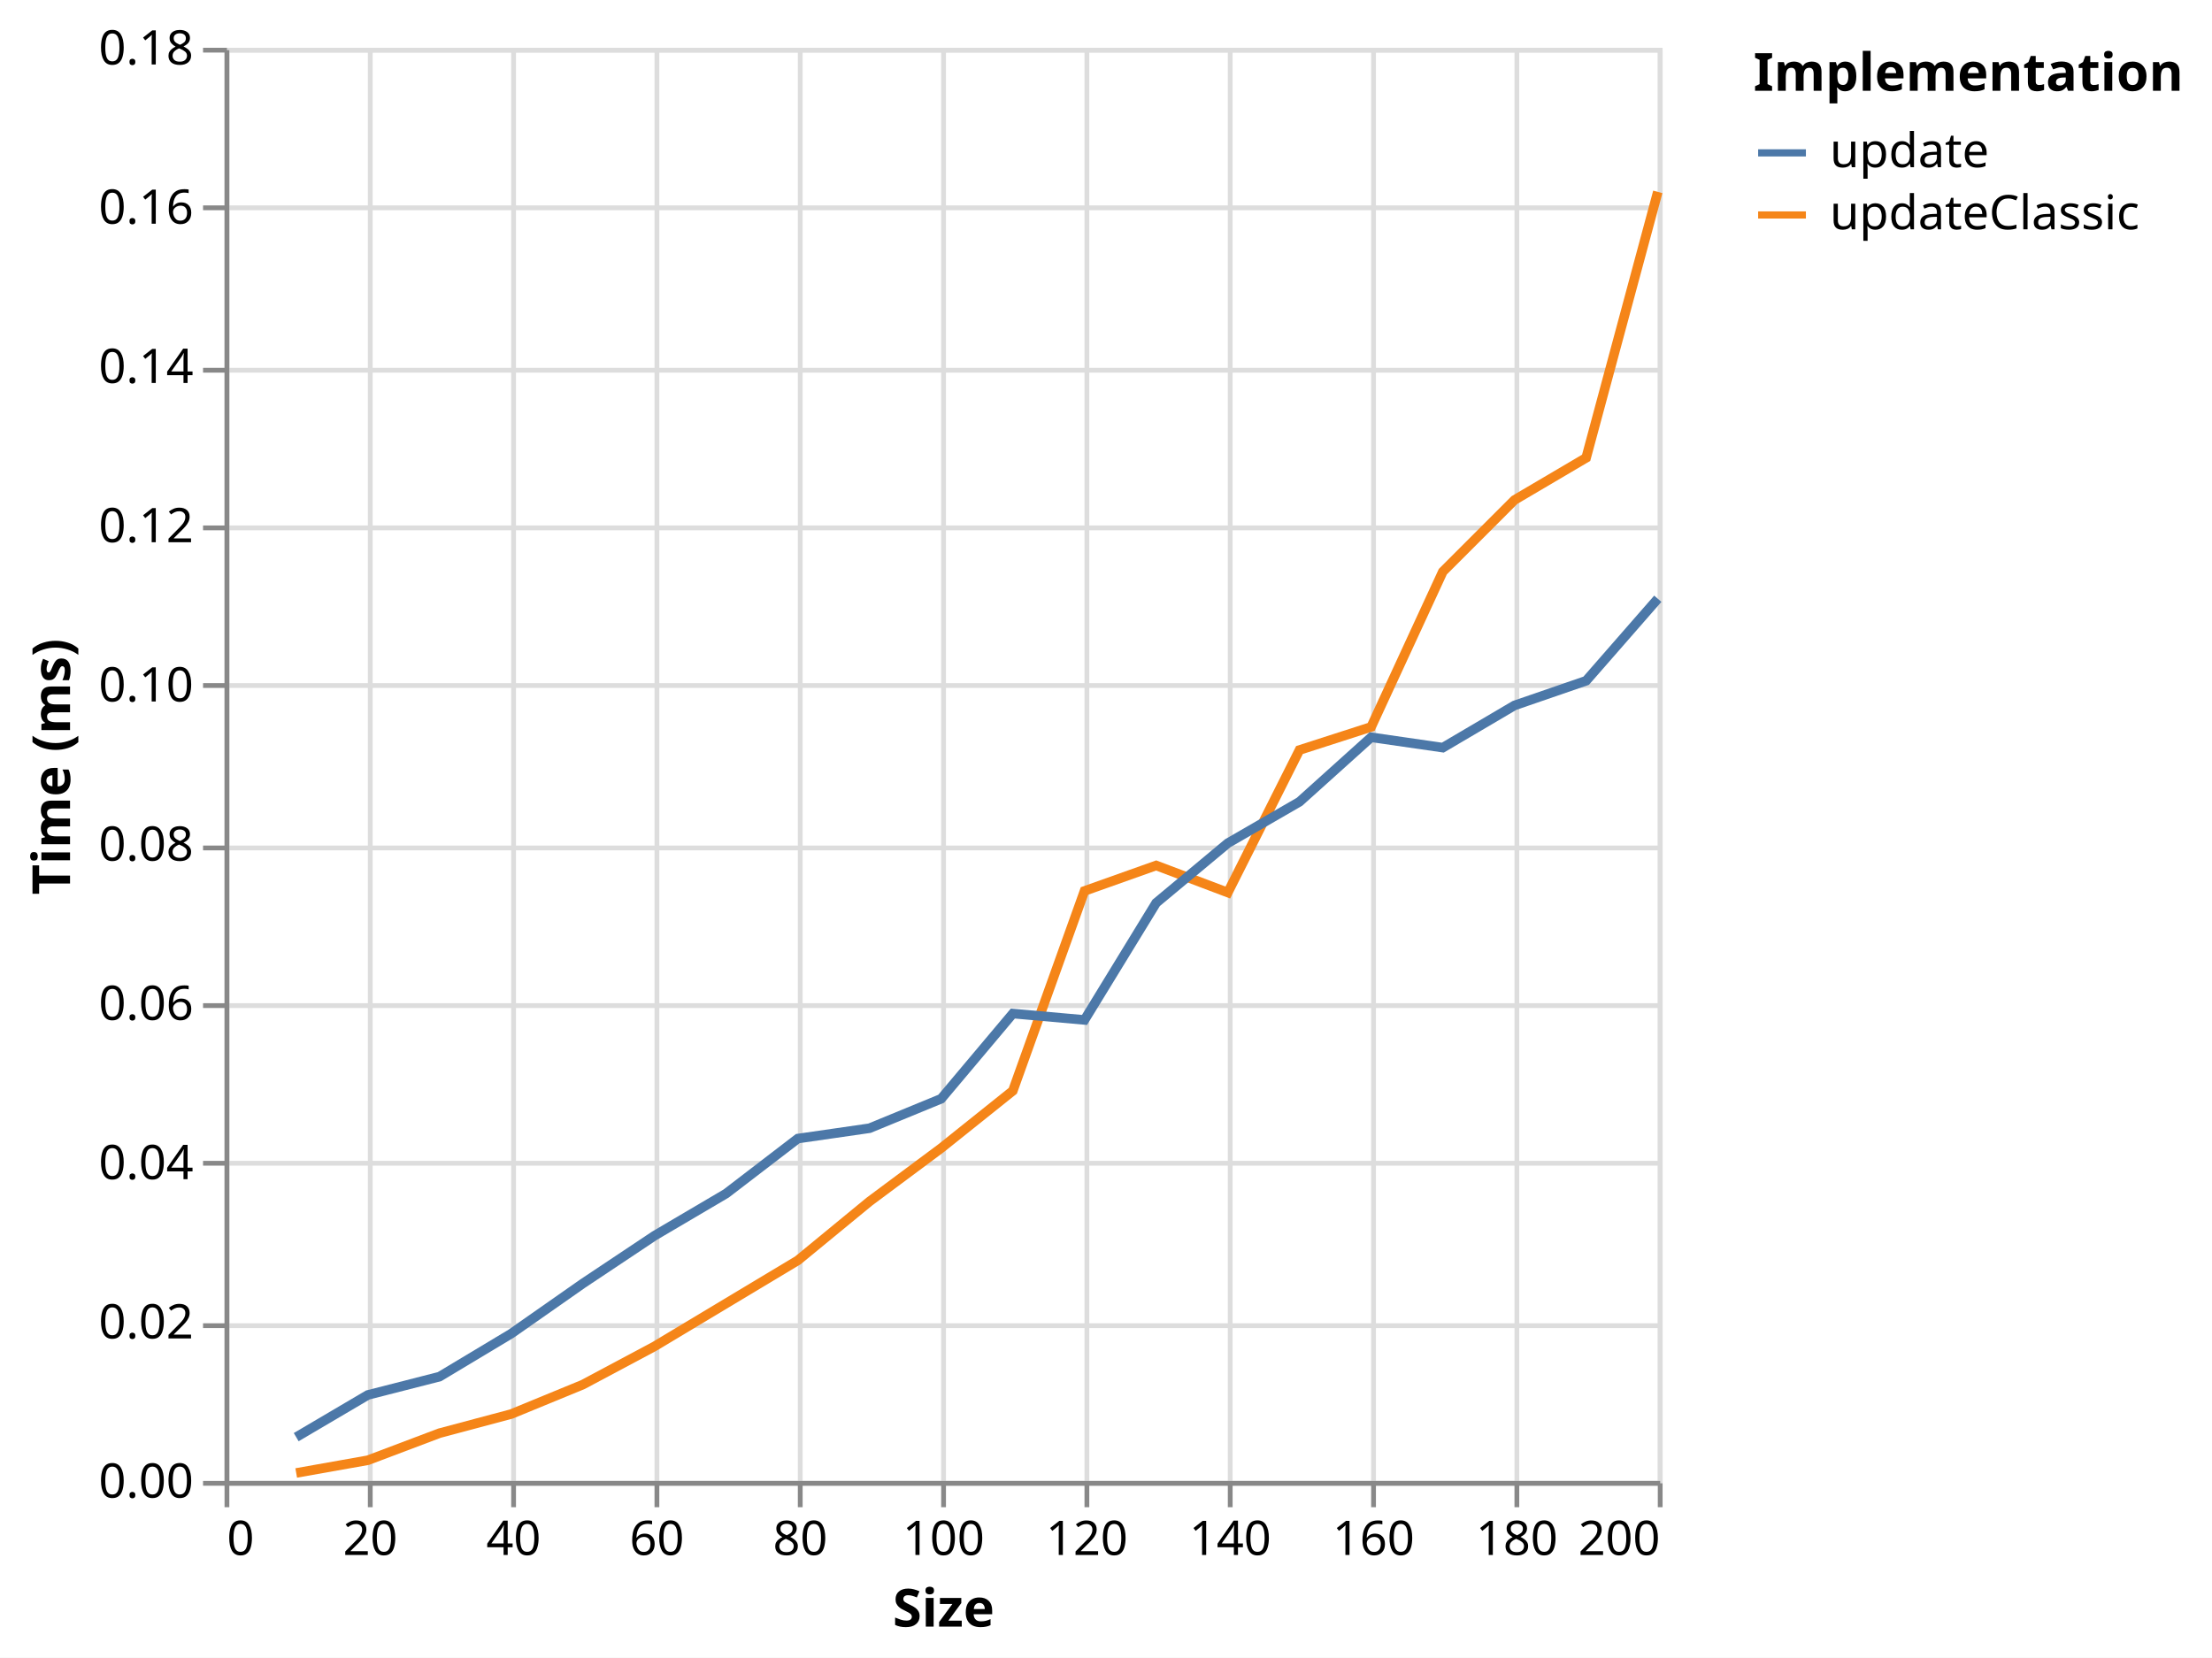
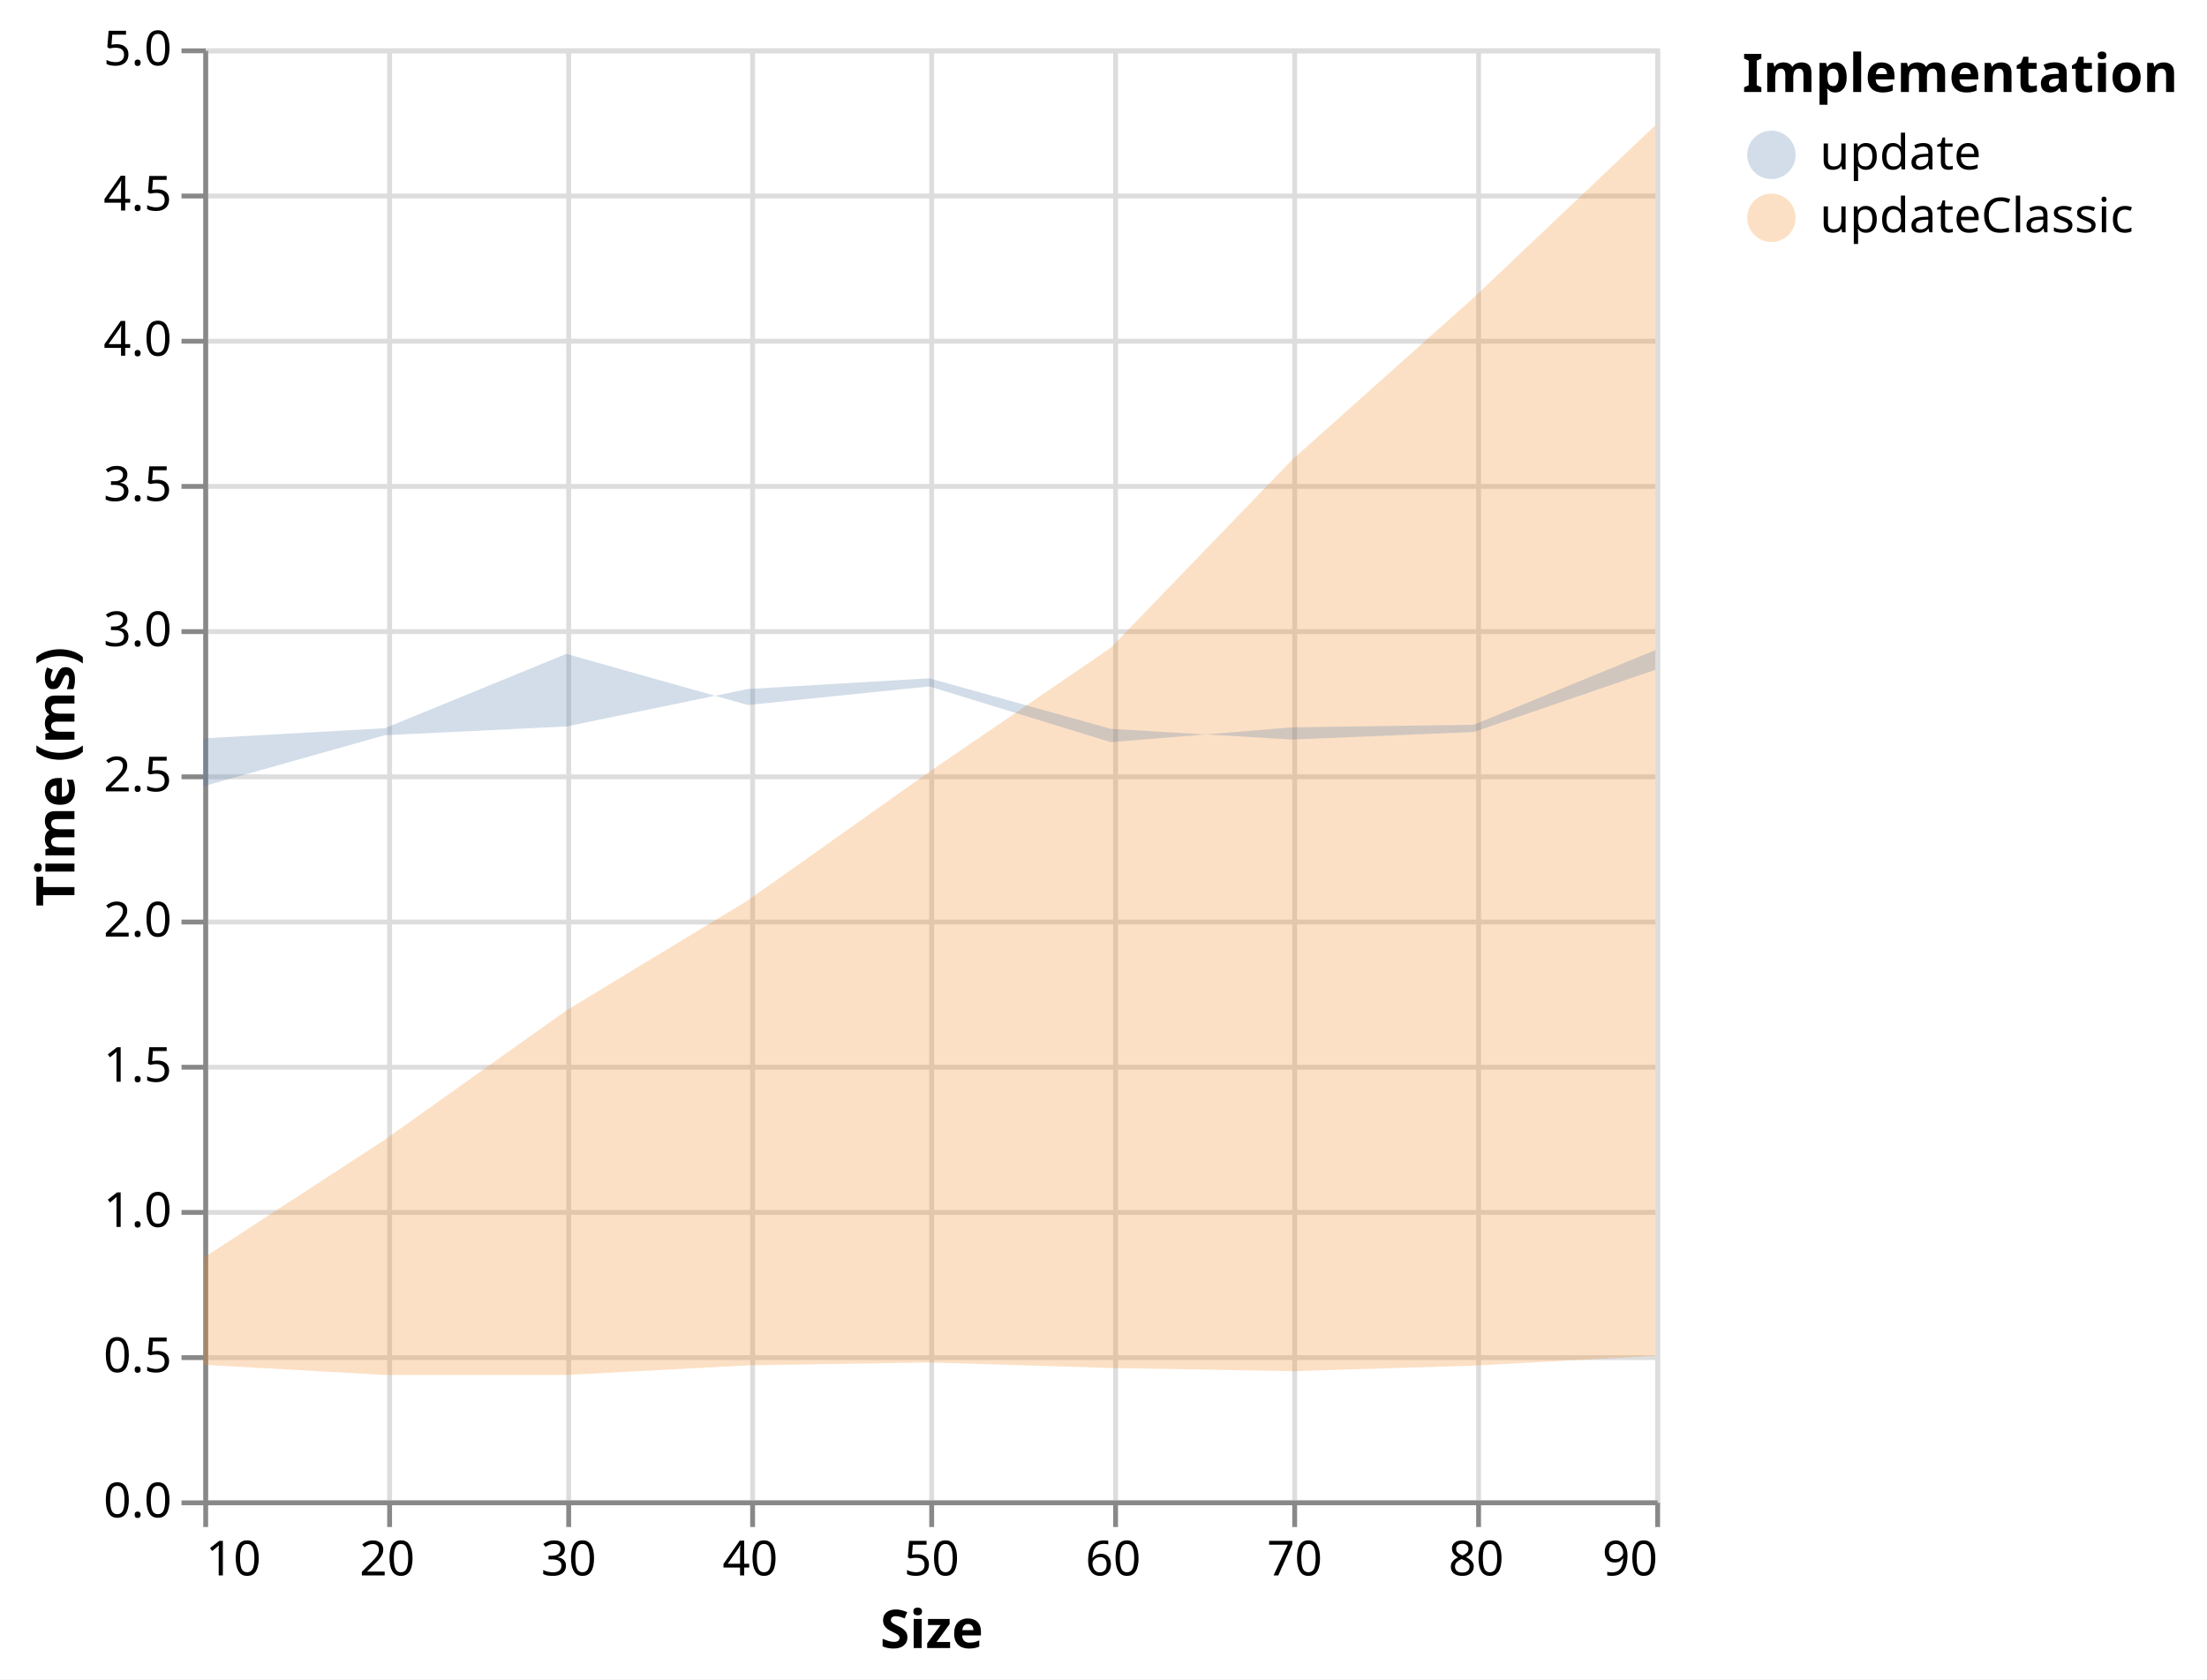
- <svg xmlns="http://www.w3.org/2000/svg" version="1.1" class="marks" width="463" height="347" viewBox="0 0 463 347">
-   <rect width="463" height="347" fill="white" />
-   <g fill="none" stroke-miterlimit="10" transform="translate(47,10)">
+ <svg xmlns="http://www.w3.org/2000/svg" version="1.1" class="marks" width="456" height="347" viewBox="0 0 456 347">
+   <rect width="456" height="347" fill="white" />
+   <g fill="none" stroke-miterlimit="10" transform="translate(42,10)">
    <g class="mark-group role-frame root" role="graphics-object" aria-roledescription="group mark container">
      <g transform="translate(0,0)">
        <path class="background" aria-hidden="true" d="M0.5,0.5h300v300h-300Z" stroke="#ddd" />
        <g>
          <g class="mark-group role-axis" aria-hidden="true">
            <g transform="translate(0.5,300.5)">
              <path class="background" aria-hidden="true" d="M0,0h0v0h0Z" pointer-events="none" />
              <g>
                <g class="mark-rule role-axis-grid" pointer-events="none">
                  <line transform="translate(0,-300)" x2="0" y2="300" stroke="#ddd" stroke-width="1" opacity="1" />
-                   <line transform="translate(30,-300)" x2="0" y2="300" stroke="#ddd" stroke-width="1" opacity="1" />
-                   <line transform="translate(60,-300)" x2="0" y2="300" stroke="#ddd" stroke-width="1" opacity="1" />
-                   <line transform="translate(90,-300)" x2="0" y2="300" stroke="#ddd" stroke-width="1" opacity="1" />
-                   <line transform="translate(120,-300)" x2="0" y2="300" stroke="#ddd" stroke-width="1" opacity="1" />
+                   <line transform="translate(38,-300)" x2="0" y2="300" stroke="#ddd" stroke-width="1" opacity="1" />
+                   <line transform="translate(75,-300)" x2="0" y2="300" stroke="#ddd" stroke-width="1" opacity="1" />
+                   <line transform="translate(113,-300)" x2="0" y2="300" stroke="#ddd" stroke-width="1" opacity="1" />
                  <line transform="translate(150,-300)" x2="0" y2="300" stroke="#ddd" stroke-width="1" opacity="1" />
-                   <line transform="translate(180,-300)" x2="0" y2="300" stroke="#ddd" stroke-width="1" opacity="1" />
-                   <line transform="translate(210,-300)" x2="0" y2="300" stroke="#ddd" stroke-width="1" opacity="1" />
-                   <line transform="translate(240,-300)" x2="0" y2="300" stroke="#ddd" stroke-width="1" opacity="1" />
-                   <line transform="translate(270,-300)" x2="0" y2="300" stroke="#ddd" stroke-width="1" opacity="1" />
+                   <line transform="translate(188,-300)" x2="0" y2="300" stroke="#ddd" stroke-width="1" opacity="1" />
+                   <line transform="translate(225,-300)" x2="0" y2="300" stroke="#ddd" stroke-width="1" opacity="1" />
+                   <line transform="translate(263,-300)" x2="0" y2="300" stroke="#ddd" stroke-width="1" opacity="1" />
                  <line transform="translate(300,-300)" x2="0" y2="300" stroke="#ddd" stroke-width="1" opacity="1" />
                </g>
              </g>
              <path class="foreground" aria-hidden="true" d="" pointer-events="none" display="none" />
            </g>
          </g>
          <g class="mark-group role-axis" aria-hidden="true">
            <g transform="translate(0.5,0.5)">
              <path class="background" aria-hidden="true" d="M0,0h0v0h0Z" pointer-events="none" />
              <g>
                <g class="mark-rule role-axis-grid" pointer-events="none">
                  <line transform="translate(0,300)" x2="300" y2="0" stroke="#ddd" stroke-width="1" opacity="1" />
-                   <line transform="translate(0,267)" x2="300" y2="0" stroke="#ddd" stroke-width="1" opacity="1" />
-                   <line transform="translate(0,233)" x2="300" y2="0" stroke="#ddd" stroke-width="1" opacity="1" />
-                   <line transform="translate(0,200)" x2="300" y2="0" stroke="#ddd" stroke-width="1" opacity="1" />
-                   <line transform="translate(0,167)" x2="300" y2="0" stroke="#ddd" stroke-width="1" opacity="1" />
-                   <line transform="translate(0,133)" x2="300" y2="0" stroke="#ddd" stroke-width="1" opacity="1" />
-                   <line transform="translate(0,100)" x2="300" y2="0" stroke="#ddd" stroke-width="1" opacity="1" />
-                   <line transform="translate(0,67)" x2="300" y2="0" stroke="#ddd" stroke-width="1" opacity="1" />
-                   <line transform="translate(0,33)" x2="300" y2="0" stroke="#ddd" stroke-width="1" opacity="1" />
+                   <line transform="translate(0,270)" x2="300" y2="0" stroke="#ddd" stroke-width="1" opacity="1" />
+                   <line transform="translate(0,240)" x2="300" y2="0" stroke="#ddd" stroke-width="1" opacity="1" />
+                   <line transform="translate(0,210)" x2="300" y2="0" stroke="#ddd" stroke-width="1" opacity="1" />
+                   <line transform="translate(0,180)" x2="300" y2="0" stroke="#ddd" stroke-width="1" opacity="1" />
+                   <line transform="translate(0,150)" x2="300" y2="0" stroke="#ddd" stroke-width="1" opacity="1" />
+                   <line transform="translate(0,120)" x2="300" y2="0" stroke="#ddd" stroke-width="1" opacity="1" />
+                   <line transform="translate(0,90)" x2="300" y2="0" stroke="#ddd" stroke-width="1" opacity="1" />
+                   <line transform="translate(0,60)" x2="300" y2="0" stroke="#ddd" stroke-width="1" opacity="1" />
+                   <line transform="translate(0,30)" x2="300" y2="0" stroke="#ddd" stroke-width="1" opacity="1" />
                  <line transform="translate(0,0)" x2="300" y2="0" stroke="#ddd" stroke-width="1" opacity="1" />
                </g>
              </g>
              <path class="foreground" aria-hidden="true" d="" pointer-events="none" display="none" />
            </g>
          </g>
-           <g class="mark-group role-axis" role="graphics-symbol" aria-roledescription="axis" aria-label="X-axis titled 'Size' for a linear scale with values from 0 to 200">
+           <g class="mark-group role-axis" role="graphics-symbol" aria-roledescription="axis" aria-label="X-axis titled 'Size' for a linear scale with values from 10 to 90">
            <g transform="translate(0.5,300.5)">
              <path class="background" aria-hidden="true" d="M0,0h0v0h0Z" pointer-events="none" />
              <g>
                <g class="mark-rule role-axis-tick" pointer-events="none">
                  <line transform="translate(0,0)" x2="0" y2="5" stroke="#888" stroke-width="1" opacity="1" />
-                   <line transform="translate(30,0)" x2="0" y2="5" stroke="#888" stroke-width="1" opacity="1" />
-                   <line transform="translate(60,0)" x2="0" y2="5" stroke="#888" stroke-width="1" opacity="1" />
-                   <line transform="translate(90,0)" x2="0" y2="5" stroke="#888" stroke-width="1" opacity="1" />
-                   <line transform="translate(120,0)" x2="0" y2="5" stroke="#888" stroke-width="1" opacity="1" />
+                   <line transform="translate(38,0)" x2="0" y2="5" stroke="#888" stroke-width="1" opacity="1" />
+                   <line transform="translate(75,0)" x2="0" y2="5" stroke="#888" stroke-width="1" opacity="1" />
+                   <line transform="translate(113,0)" x2="0" y2="5" stroke="#888" stroke-width="1" opacity="1" />
                  <line transform="translate(150,0)" x2="0" y2="5" stroke="#888" stroke-width="1" opacity="1" />
-                   <line transform="translate(180,0)" x2="0" y2="5" stroke="#888" stroke-width="1" opacity="1" />
-                   <line transform="translate(210,0)" x2="0" y2="5" stroke="#888" stroke-width="1" opacity="1" />
-                   <line transform="translate(240,0)" x2="0" y2="5" stroke="#888" stroke-width="1" opacity="1" />
-                   <line transform="translate(270,0)" x2="0" y2="5" stroke="#888" stroke-width="1" opacity="1" />
+                   <line transform="translate(188,0)" x2="0" y2="5" stroke="#888" stroke-width="1" opacity="1" />
+                   <line transform="translate(225,0)" x2="0" y2="5" stroke="#888" stroke-width="1" opacity="1" />
+                   <line transform="translate(263,0)" x2="0" y2="5" stroke="#888" stroke-width="1" opacity="1" />
                  <line transform="translate(300,0)" x2="0" y2="5" stroke="#888" stroke-width="1" opacity="1" />
                </g>
                <g class="mark-text role-axis-label" pointer-events="none">
-                   <text text-anchor="start" transform="translate(0,15)" font-family="sans-serif" font-size="10px" fill="#000" opacity="1">0</text>
-                   <text text-anchor="middle" transform="translate(30,15)" font-family="sans-serif" font-size="10px" fill="#000" opacity="1">20</text>
-                   <text text-anchor="middle" transform="translate(60,15)" font-family="sans-serif" font-size="10px" fill="#000" opacity="1">40</text>
-                   <text text-anchor="middle" transform="translate(90,15)" font-family="sans-serif" font-size="10px" fill="#000" opacity="1">60</text>
-                   <text text-anchor="middle" transform="translate(120,15)" font-family="sans-serif" font-size="10px" fill="#000" opacity="1">80</text>
-                   <text text-anchor="middle" transform="translate(150,15)" font-family="sans-serif" font-size="10px" fill="#000" opacity="1">100</text>
-                   <text text-anchor="middle" transform="translate(180,15)" font-family="sans-serif" font-size="10px" fill="#000" opacity="1">120</text>
-                   <text text-anchor="middle" transform="translate(210,15)" font-family="sans-serif" font-size="10px" fill="#000" opacity="1">140</text>
-                   <text text-anchor="middle" transform="translate(240,15)" font-family="sans-serif" font-size="10px" fill="#000" opacity="1">160</text>
-                   <text text-anchor="middle" transform="translate(270,15)" font-family="sans-serif" font-size="10px" fill="#000" opacity="1">180</text>
-                   <text text-anchor="end" transform="translate(300,15)" font-family="sans-serif" font-size="10px" fill="#000" opacity="1">200</text>
+                   <text text-anchor="start" transform="translate(0,15)" font-family="sans-serif" font-size="10px" fill="#000" opacity="1">10</text>
+                   <text text-anchor="middle" transform="translate(37.5,15)" font-family="sans-serif" font-size="10px" fill="#000" opacity="1">20</text>
+                   <text text-anchor="middle" transform="translate(75,15)" font-family="sans-serif" font-size="10px" fill="#000" opacity="1">30</text>
+                   <text text-anchor="middle" transform="translate(112.5,15)" font-family="sans-serif" font-size="10px" fill="#000" opacity="1">40</text>
+                   <text text-anchor="middle" transform="translate(150,15)" font-family="sans-serif" font-size="10px" fill="#000" opacity="1">50</text>
+                   <text text-anchor="middle" transform="translate(187.5,15)" font-family="sans-serif" font-size="10px" fill="#000" opacity="1">60</text>
+                   <text text-anchor="middle" transform="translate(225,15)" font-family="sans-serif" font-size="10px" fill="#000" opacity="1">70</text>
+                   <text text-anchor="middle" transform="translate(262.5,15)" font-family="sans-serif" font-size="10px" fill="#000" opacity="1">80</text>
+                   <text text-anchor="end" transform="translate(300,15)" font-family="sans-serif" font-size="10px" fill="#000" opacity="1">90</text>
                </g>
                <g class="mark-rule role-axis-domain" pointer-events="none">
                  <line transform="translate(0,0)" x2="300" y2="0" stroke="#888" stroke-width="1" opacity="1" />
                </g>
                <g class="mark-text role-axis-title" pointer-events="none">
                  <text text-anchor="middle" transform="translate(150,30)" font-family="sans-serif" font-size="11px" font-weight="bold" fill="#000" opacity="1">Size</text>
                </g>
              </g>
              <path class="foreground" aria-hidden="true" d="" pointer-events="none" display="none" />
            </g>
          </g>
-           <g class="mark-group role-axis" role="graphics-symbol" aria-roledescription="axis" aria-label="Y-axis titled 'Time (ms)' for a linear scale with values from 0.00 to 0.18">
+           <g class="mark-group role-axis" role="graphics-symbol" aria-roledescription="axis" aria-label="Y-axis titled 'Time (ms)' for a linear scale with values from 0 to 5">
            <g transform="translate(0.5,0.5)">
              <path class="background" aria-hidden="true" d="M0,0h0v0h0Z" pointer-events="none" />
              <g>
                <g class="mark-rule role-axis-tick" pointer-events="none">
                  <line transform="translate(0,300)" x2="-5" y2="0" stroke="#888" stroke-width="1" opacity="1" />
-                   <line transform="translate(0,267)" x2="-5" y2="0" stroke="#888" stroke-width="1" opacity="1" />
-                   <line transform="translate(0,233)" x2="-5" y2="0" stroke="#888" stroke-width="1" opacity="1" />
-                   <line transform="translate(0,200)" x2="-5" y2="0" stroke="#888" stroke-width="1" opacity="1" />
-                   <line transform="translate(0,167)" x2="-5" y2="0" stroke="#888" stroke-width="1" opacity="1" />
-                   <line transform="translate(0,133)" x2="-5" y2="0" stroke="#888" stroke-width="1" opacity="1" />
-                   <line transform="translate(0,100)" x2="-5" y2="0" stroke="#888" stroke-width="1" opacity="1" />
-                   <line transform="translate(0,67)" x2="-5" y2="0" stroke="#888" stroke-width="1" opacity="1" />
-                   <line transform="translate(0,33)" x2="-5" y2="0" stroke="#888" stroke-width="1" opacity="1" />
+                   <line transform="translate(0,270)" x2="-5" y2="0" stroke="#888" stroke-width="1" opacity="1" />
+                   <line transform="translate(0,240)" x2="-5" y2="0" stroke="#888" stroke-width="1" opacity="1" />
+                   <line transform="translate(0,210)" x2="-5" y2="0" stroke="#888" stroke-width="1" opacity="1" />
+                   <line transform="translate(0,180)" x2="-5" y2="0" stroke="#888" stroke-width="1" opacity="1" />
+                   <line transform="translate(0,150)" x2="-5" y2="0" stroke="#888" stroke-width="1" opacity="1" />
+                   <line transform="translate(0,120)" x2="-5" y2="0" stroke="#888" stroke-width="1" opacity="1" />
+                   <line transform="translate(0,90)" x2="-5" y2="0" stroke="#888" stroke-width="1" opacity="1" />
+                   <line transform="translate(0,60)" x2="-5" y2="0" stroke="#888" stroke-width="1" opacity="1" />
+                   <line transform="translate(0,30)" x2="-5" y2="0" stroke="#888" stroke-width="1" opacity="1" />
                  <line transform="translate(0,0)" x2="-5" y2="0" stroke="#888" stroke-width="1" opacity="1" />
                </g>
                <g class="mark-text role-axis-label" pointer-events="none">
-                   <text text-anchor="end" transform="translate(-7,303)" font-family="sans-serif" font-size="10px" fill="#000" opacity="1">0.00</text>
-                   <text text-anchor="end" transform="translate(-7,269.6667)" font-family="sans-serif" font-size="10px" fill="#000" opacity="1">0.02</text>
-                   <text text-anchor="end" transform="translate(-7,236.3333)" font-family="sans-serif" font-size="10px" fill="#000" opacity="1">0.04</text>
-                   <text text-anchor="end" transform="translate(-7,203)" font-family="sans-serif" font-size="10px" fill="#000" opacity="1">0.06</text>
-                   <text text-anchor="end" transform="translate(-7,169.6667)" font-family="sans-serif" font-size="10px" fill="#000" opacity="1">0.08</text>
-                   <text text-anchor="end" transform="translate(-7,136.3333)" font-family="sans-serif" font-size="10px" fill="#000" opacity="1">0.10</text>
-                   <text text-anchor="end" transform="translate(-7,103)" font-family="sans-serif" font-size="10px" fill="#000" opacity="1">0.12</text>
-                   <text text-anchor="end" transform="translate(-7,69.66667)" font-family="sans-serif" font-size="10px" fill="#000" opacity="1">0.14</text>
-                   <text text-anchor="end" transform="translate(-7,36.33333)" font-family="sans-serif" font-size="10px" fill="#000" opacity="1">0.16</text>
-                   <text text-anchor="end" transform="translate(-7,3)" font-family="sans-serif" font-size="10px" fill="#000" opacity="1">0.18</text>
+                   <text text-anchor="end" transform="translate(-7,303)" font-family="sans-serif" font-size="10px" fill="#000" opacity="1">0.0</text>
+                   <text text-anchor="end" transform="translate(-7,273)" font-family="sans-serif" font-size="10px" fill="#000" opacity="1">0.5</text>
+                   <text text-anchor="end" transform="translate(-7,243)" font-family="sans-serif" font-size="10px" fill="#000" opacity="1">1.0</text>
+                   <text text-anchor="end" transform="translate(-7,213)" font-family="sans-serif" font-size="10px" fill="#000" opacity="1">1.5</text>
+                   <text text-anchor="end" transform="translate(-7,183)" font-family="sans-serif" font-size="10px" fill="#000" opacity="1">2.0</text>
+                   <text text-anchor="end" transform="translate(-7,153)" font-family="sans-serif" font-size="10px" fill="#000" opacity="1">2.5</text>
+                   <text text-anchor="end" transform="translate(-7,123)" font-family="sans-serif" font-size="10px" fill="#000" opacity="1">3.0</text>
+                   <text text-anchor="end" transform="translate(-7,93)" font-family="sans-serif" font-size="10px" fill="#000" opacity="1">3.5</text>
+                   <text text-anchor="end" transform="translate(-7,63)" font-family="sans-serif" font-size="10px" fill="#000" opacity="1">4.0</text>
+                   <text text-anchor="end" transform="translate(-7,33)" font-family="sans-serif" font-size="10px" fill="#000" opacity="1">4.5</text>
+                   <text text-anchor="end" transform="translate(-7,3)" font-family="sans-serif" font-size="10px" fill="#000" opacity="1">5.0</text>
                </g>
                <g class="mark-rule role-axis-domain" pointer-events="none">
                  <line transform="translate(0,300)" x2="0" y2="-300" stroke="#888" stroke-width="1" opacity="1" />
                </g>
                <g class="mark-text role-axis-title" pointer-events="none">
-                   <text text-anchor="middle" transform="translate(-30.83887,150) rotate(-90) translate(0,-2)" font-family="sans-serif" font-size="11px" font-weight="bold" fill="#000" opacity="1">Time (ms)</text>
+                   <text text-anchor="middle" transform="translate(-25.11914,150) rotate(-90) translate(0,-2)" font-family="sans-serif" font-size="11px" font-weight="bold" fill="#000" opacity="1">Time (ms)</text>
                </g>
              </g>
              <path class="foreground" aria-hidden="true" d="" pointer-events="none" display="none" />
            </g>
          </g>
          <g class="mark-group role-scope pathgroup" role="graphics-object" aria-roledescription="group mark container">
            <g transform="translate(0,0)">
              <path class="background" aria-hidden="true" d="M0,0h300v300h-300Z" />
              <g>
-                 <g class="mark-line role-mark marks" role="graphics-object" aria-roledescription="line mark container">
-                   <path aria-label="Size: 10; Time (ms): 0.001; series: updateClassic" role="graphics-symbol" aria-roledescription="line mark" d="M15,298.333L30,295.667L45,290L60,286L75,279.833L90,271.833L105,262.833L120,253.833L135,241.5L150,230.333L165,218.333L180,176.5L195,171.167L210,176.833L225,147L240,142.167L255,109.667L270,94.667L285,85.833L300,30.167" stroke="#f58518" stroke-width="2" />
+                 <g class="mark-area role-mark marks" role="graphics-object" aria-roledescription="area mark container">
+                   <path aria-label="Size: 10; Time (ms): 0.467; worst: 0.835; Implementation: updateClassic" role="graphics-symbol" aria-roledescription="area mark" d="M0,271.98L37.5,274.08L75,274.08L112.5,272.1L150,271.5L187.5,272.64L225,273.3L262.5,272.16L300,270.12L300,15.9L262.5,51.48L225,84.96L187.5,123.84L150,149.46L112.5,176.04L75,198.78L37.5,225.48L0,249.9Z" fill="#f58518" opacity="0.25" />
                </g>
              </g>
              <path class="foreground" aria-hidden="true" d="" display="none" />
            </g>
            <g transform="translate(0,0)">
              <path class="background" aria-hidden="true" d="M0,0h300v300h-300Z" />
              <g>
-                 <g class="mark-line role-mark marks" role="graphics-object" aria-roledescription="line mark container">
-                   <path aria-label="Size: 10; Time (ms): 0.0055; series: update" role="graphics-symbol" aria-roledescription="line mark" d="M15,290.833L30,282L45,278.167L60,269.167L75,258.667L90,248.667L105,239.833L120,228.333L135,226.167L150,220L165,202.167L180,203.5L195,179L210,166.5L225,157.833L240,144.333L255,146.5L270,137.667L285,132.5L300,115.333" stroke="#4c78a8" stroke-width="2" />
+                 <g class="mark-area role-mark marks" role="graphics-object" aria-roledescription="area mark container">
+                   <path aria-label="Size: 10; Time (ms): 2.624; worst: 2.459; Implementation: update" role="graphics-symbol" aria-roledescription="area mark" d="M0,142.56L37.5,140.46L75,125.1L112.5,135.66L150,131.82L187.5,143.34L225,140.28L262.5,139.74L300,124.32L300,128.4L262.5,141.24L225,142.8L187.5,140.58L150,130.14L112.5,132.36L75,140.1L37.5,141.9L0,152.46Z" fill="#4c78a8" opacity="0.25" />
                </g>
              </g>
              <path class="foreground" aria-hidden="true" d="" display="none" />
            </g>
          </g>
-           <g class="mark-group role-legend" role="graphics-symbol" aria-roledescription="legend" aria-label="Symbol legend titled 'Implementation' for stroke color with 2 values: update, updateClassic">
-             <g transform="translate(320,0)">
+           <g class="mark-group role-legend" role="graphics-symbol" aria-roledescription="legend" aria-label="Symbol legend titled 'Implementation' for fill color with 2 values: update, updateClassic">
+             <g transform="translate(318,0)">
              <path class="background" aria-hidden="true" d="M0,0h91v40h-91Z" pointer-events="none" />
              <g>
                <g class="mark-group role-legend-entry">
                  <g transform="translate(0,16)">
                    <path class="background" aria-hidden="true" d="M0,0h0v0h0Z" pointer-events="none" />
                    <g>
                      <g class="mark-group role-scope" role="graphics-object" aria-roledescription="group mark container">
                        <g transform="translate(0,0)">
                          <path class="background" aria-hidden="true" d="M0,0h80.812v11h-80.812Z" pointer-events="none" opacity="1" />
                          <g>
                            <g class="mark-symbol role-legend-symbol" pointer-events="none">
-                               <path transform="translate(6,6)" d="M-5,0L5,0" stroke="#4c78a8" stroke-width="1.5" opacity="1" />
+                               <path transform="translate(6,6)" d="M5,0A5,5,0,1,1,-5,0A5,5,0,1,1,5,0" fill="#4c78a8" stroke-width="1.5" opacity="0.25" />
                            </g>
                            <g class="mark-text role-legend-label" pointer-events="none">
                              <text text-anchor="start" transform="translate(16,9)" font-family="sans-serif" font-size="10px" fill="#000" opacity="1">update</text>
                            </g>
                          </g>
                          <path class="foreground" aria-hidden="true" d="" pointer-events="none" display="none" />
                        </g>
                        <g transform="translate(0,13)">
                          <path class="background" aria-hidden="true" d="M0,0h80.812v11h-80.812Z" pointer-events="none" opacity="1" />
                          <g>
                            <g class="mark-symbol role-legend-symbol" pointer-events="none">
-                               <path transform="translate(6,6)" d="M-5,0L5,0" stroke="#f58518" stroke-width="1.5" opacity="1" />
+                               <path transform="translate(6,6)" d="M5,0A5,5,0,1,1,-5,0A5,5,0,1,1,5,0" fill="#f58518" stroke-width="1.5" opacity="0.25" />
                            </g>
                            <g class="mark-text role-legend-label" pointer-events="none">
                              <text text-anchor="start" transform="translate(16,9)" font-family="sans-serif" font-size="10px" fill="#000" opacity="1">updateClassic</text>
                            </g>
                          </g>
                          <path class="foreground" aria-hidden="true" d="" pointer-events="none" display="none" />
                        </g>
                      </g>
                    </g>
                    <path class="foreground" aria-hidden="true" d="" pointer-events="none" display="none" />
                  </g>
                </g>
                <g class="mark-text role-legend-title" pointer-events="none">
                  <text text-anchor="start" transform="translate(0,9)" font-family="sans-serif" font-size="11px" font-weight="bold" fill="#000" opacity="1">Implementation</text>
                </g>
              </g>
              <path class="foreground" aria-hidden="true" d="" pointer-events="none" display="none" />
            </g>
          </g>
        </g>
        <path class="foreground" aria-hidden="true" d="" display="none" />
      </g>
    </g>
  </g>
</svg>
